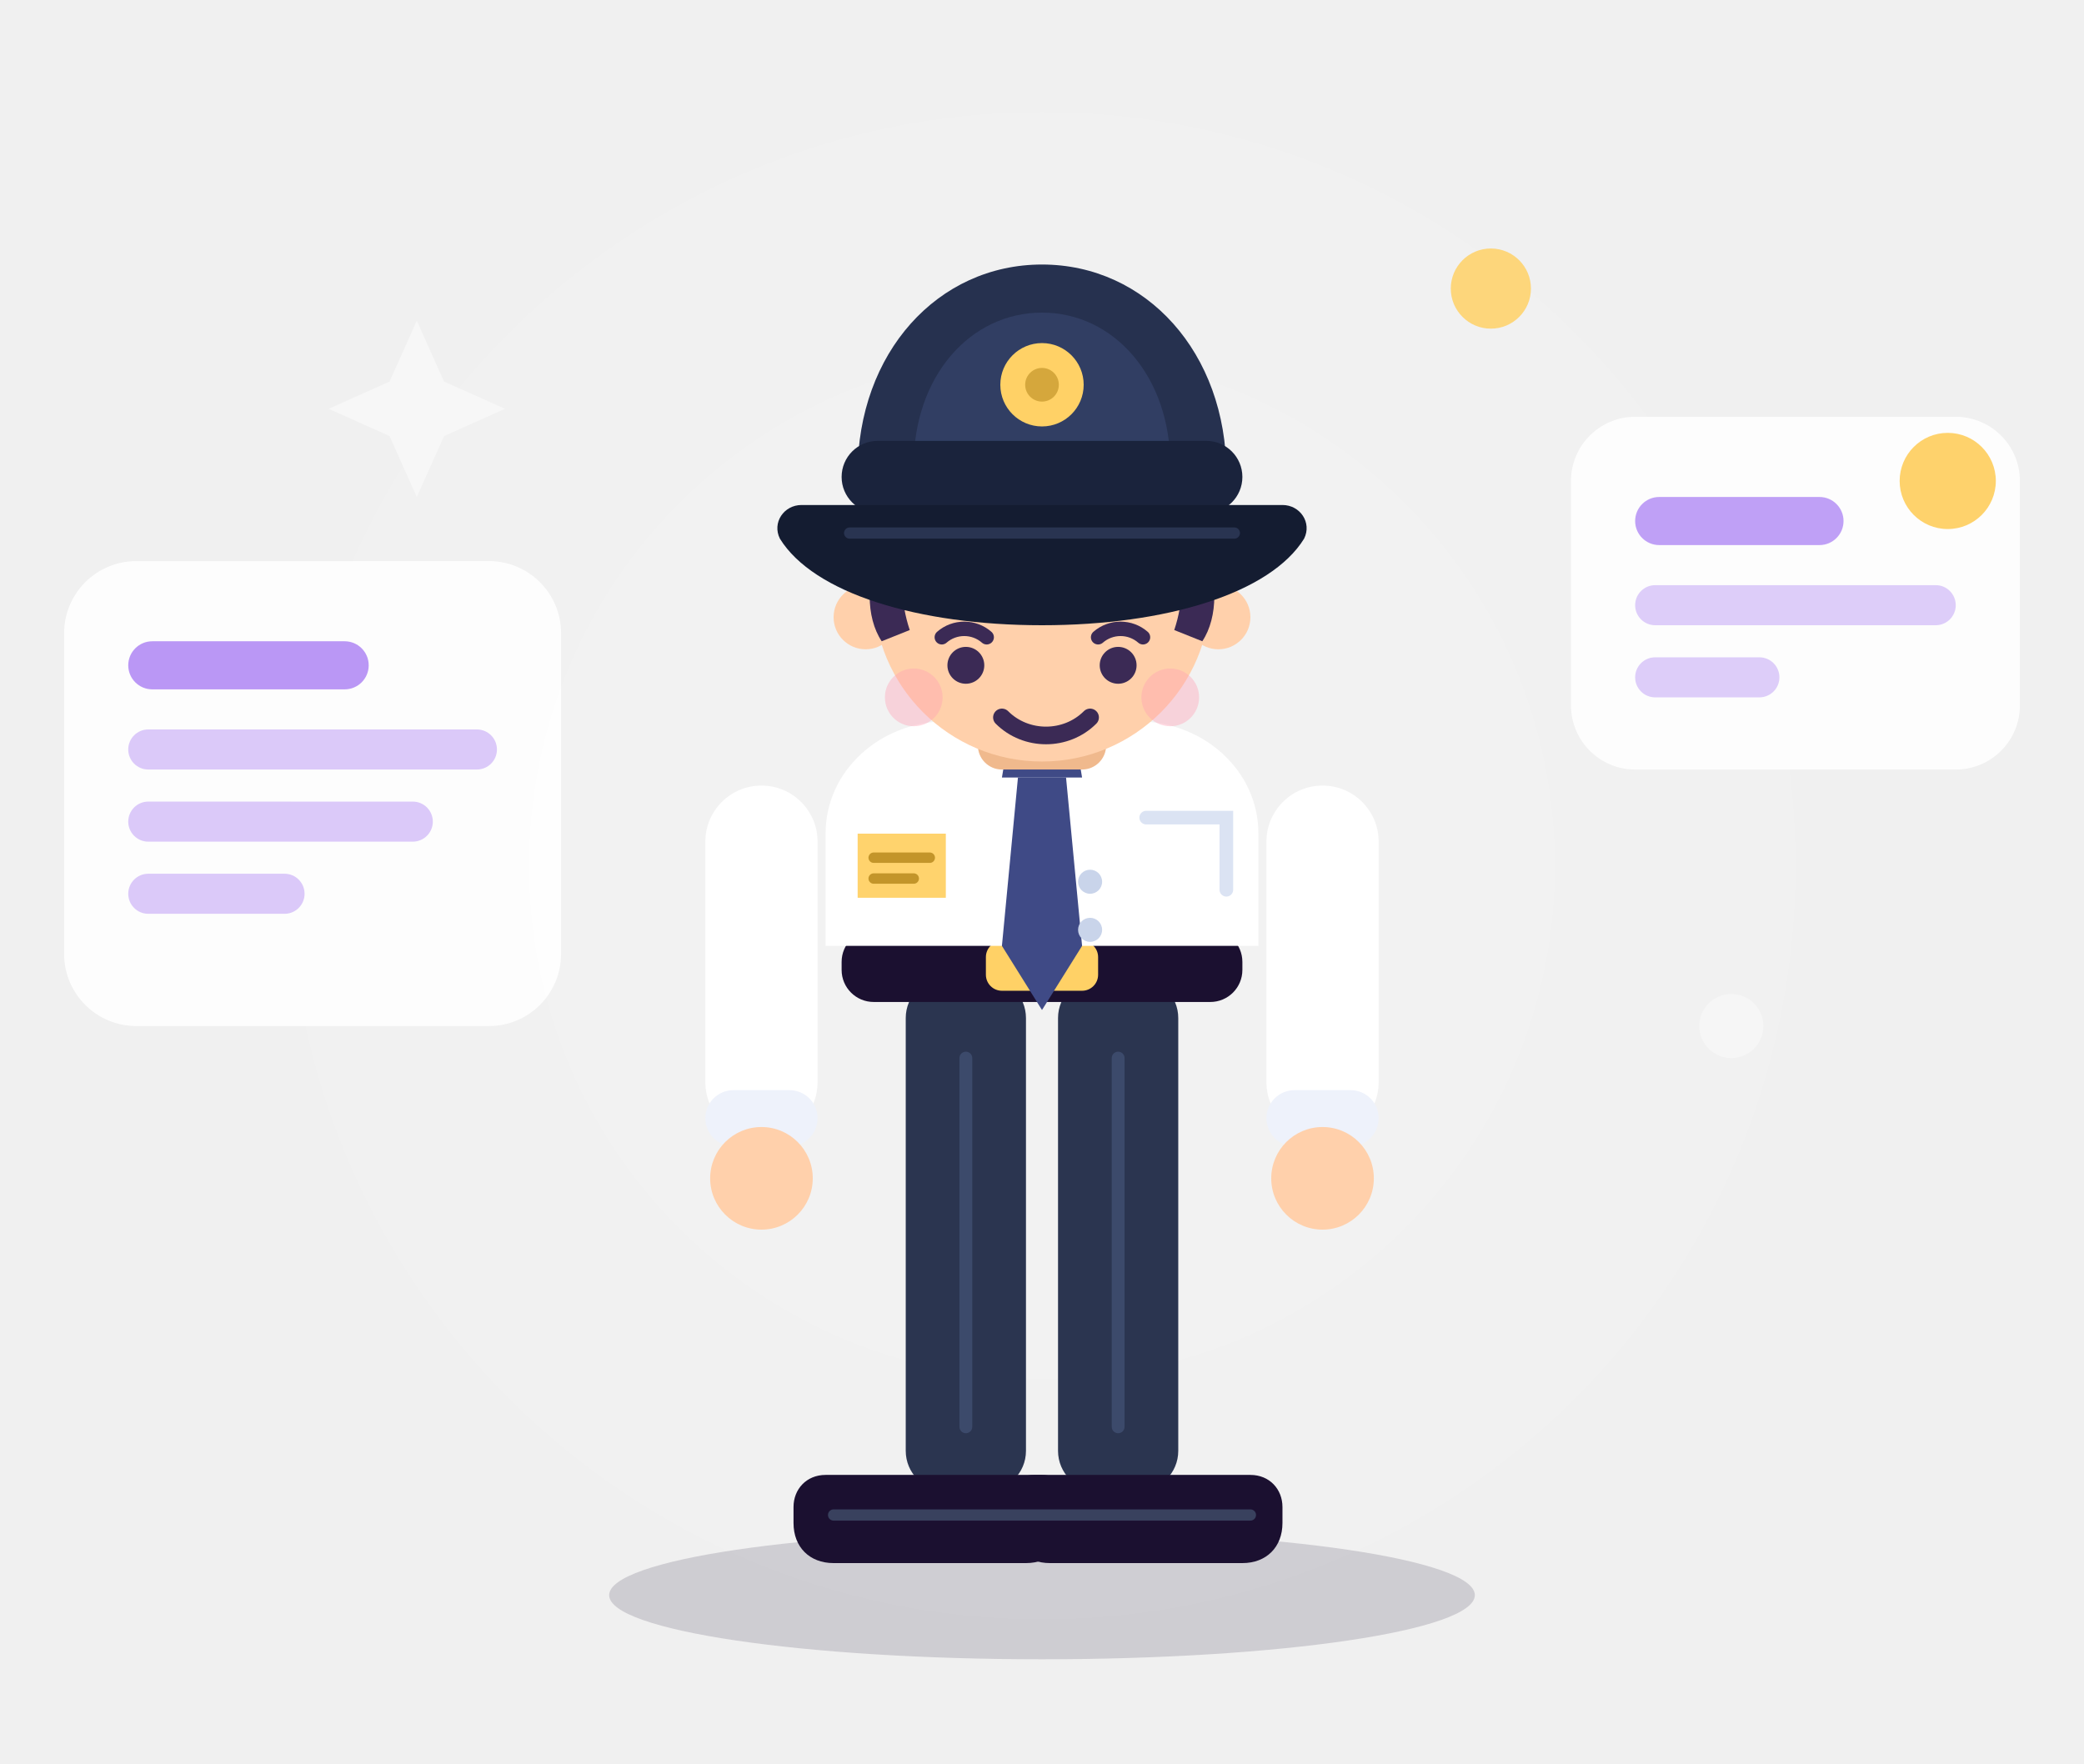
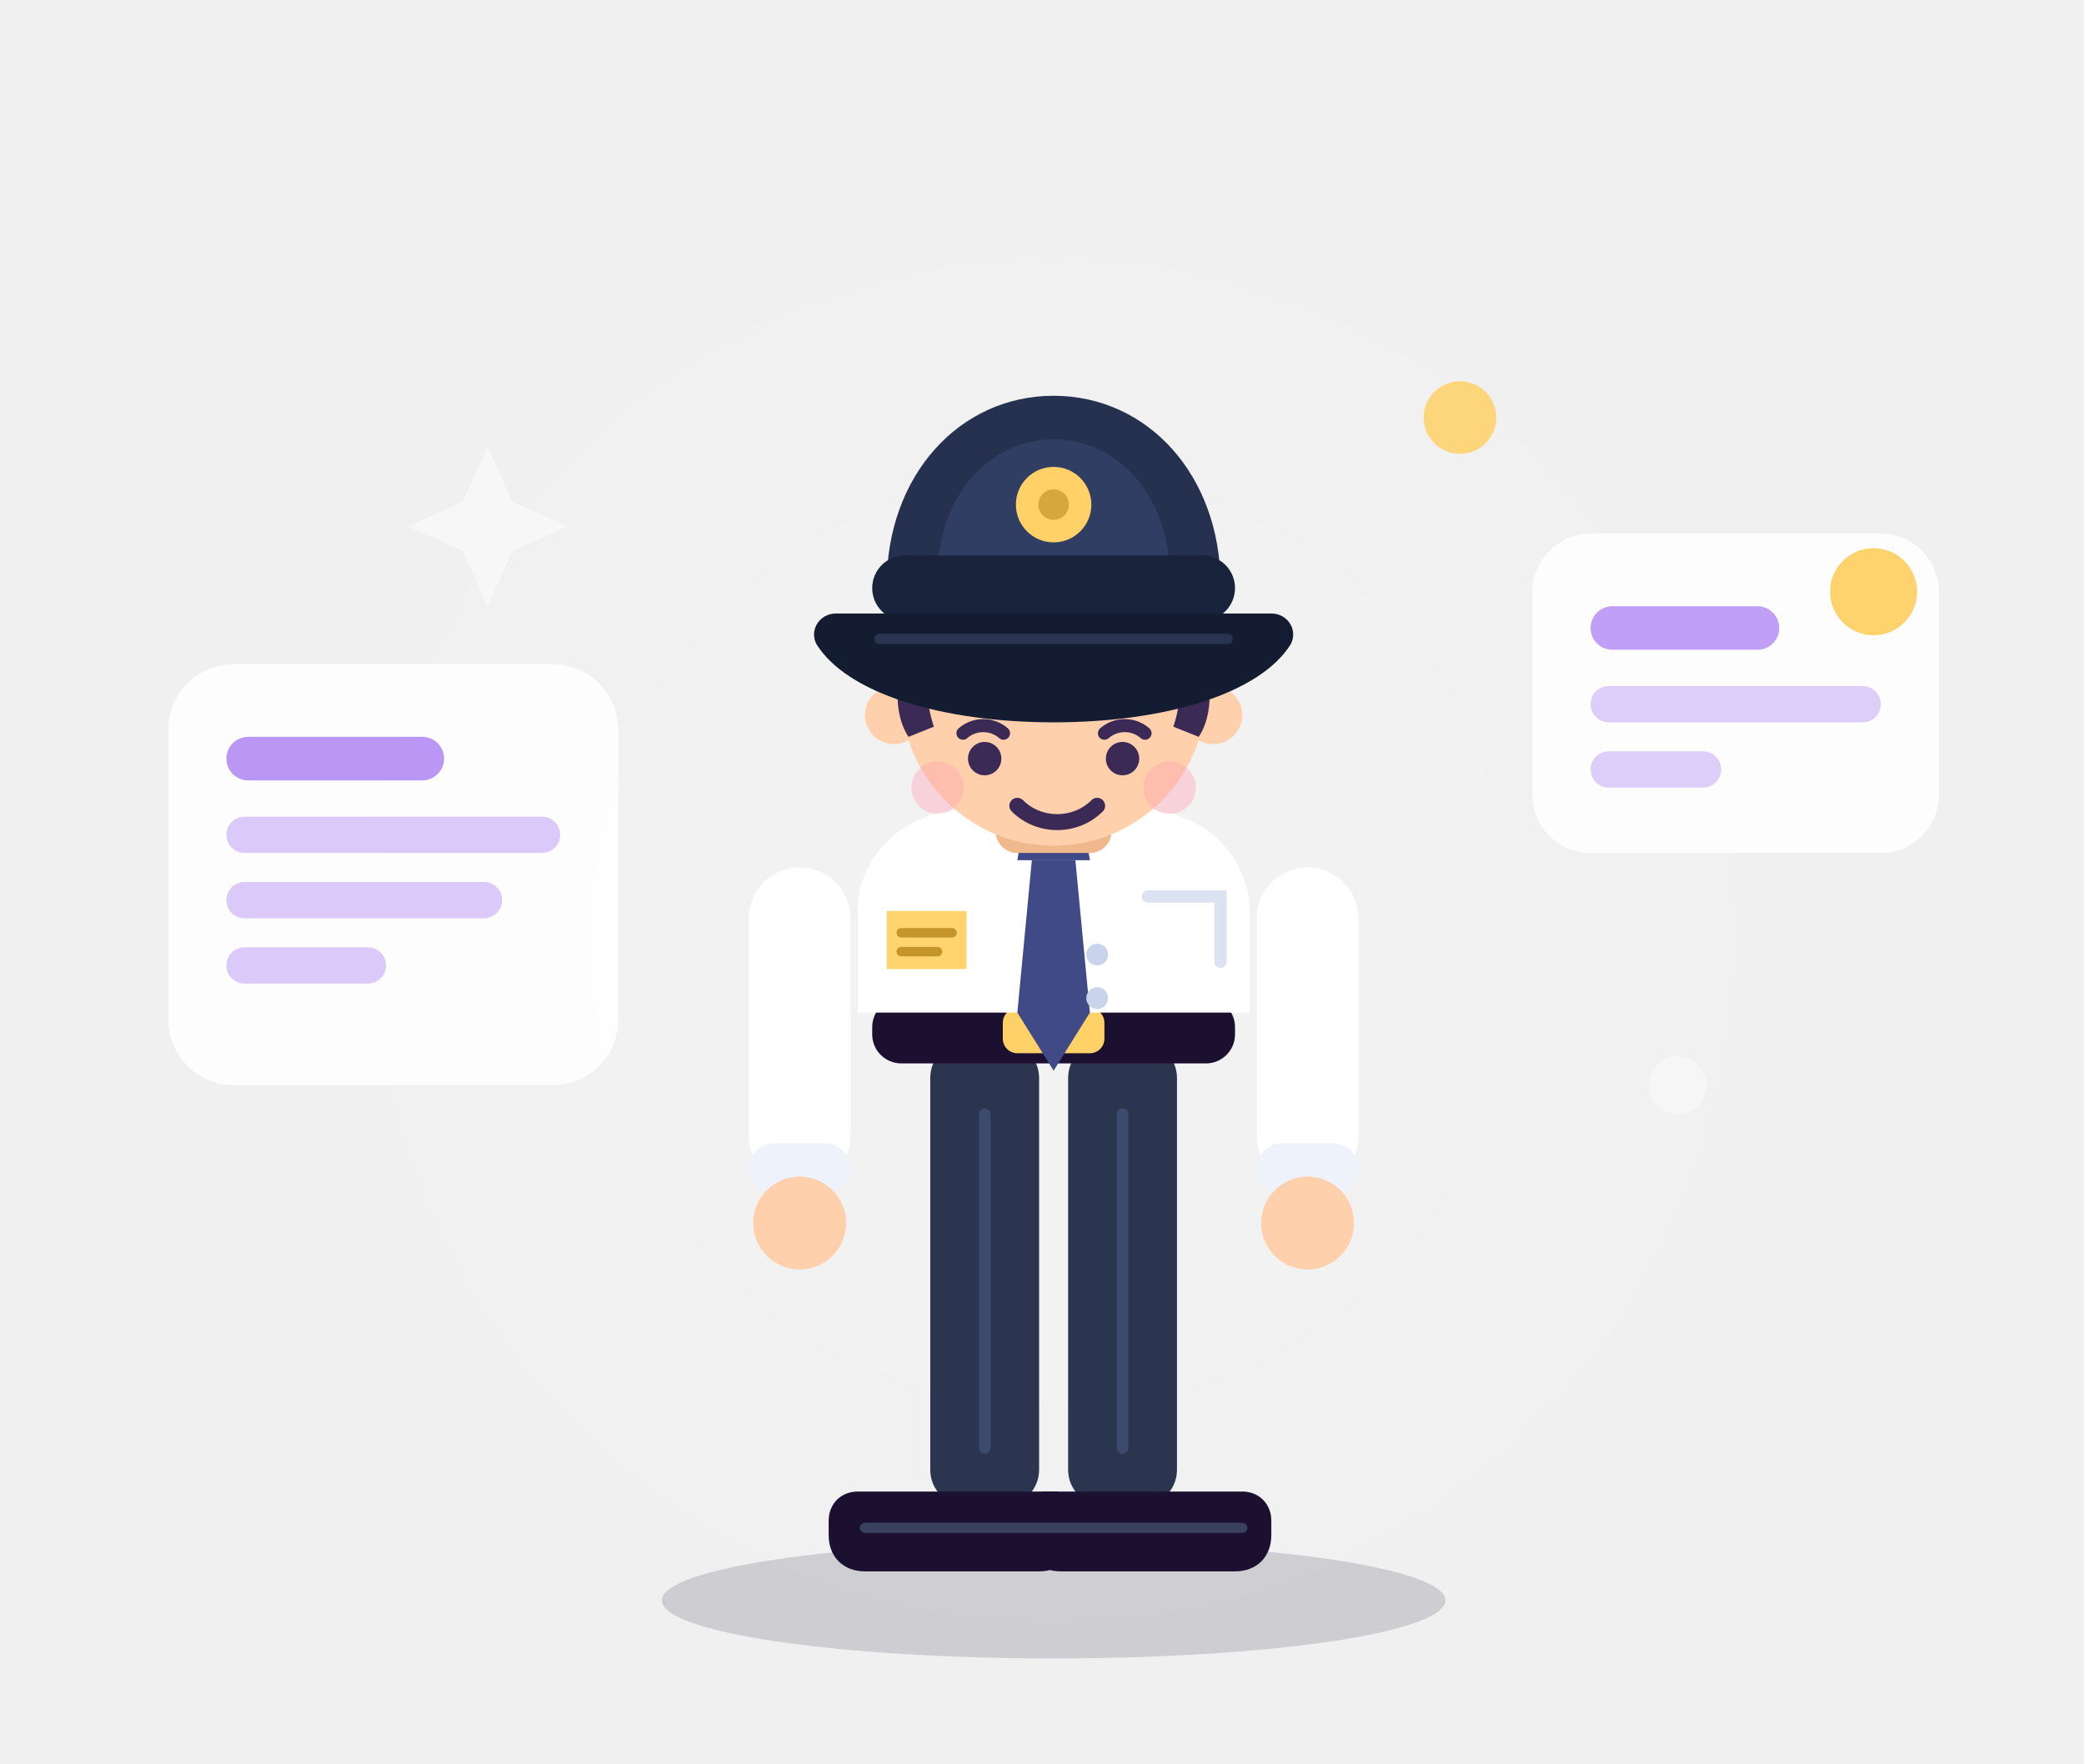
- <svg xmlns="http://www.w3.org/2000/svg" viewBox="0 0 260 220" aria-hidden="true" focusable="false">
-   <circle cx="130" cy="108" r="94" fill="#ffffff" opacity=".10" />
-   <circle cx="130" cy="108" r="64" fill="#ffffff" opacity=".07" />
-   <ellipse cx="130" cy="199" rx="54" ry="8" fill="#1b1030" opacity=".16" />
-   <rect x="113" y="122" width="15" height="64" rx="5" fill="#2b3550" />
-   <rect x="132" y="122" width="15" height="64" rx="5" fill="#2b3550" />
-   <path d="M120.5 132v46M139.5 132v46" stroke="#3c4a6b" stroke-width="1.6" stroke-linecap="round" />
-   <path d="M104 184h26c2 0 3 1.4 3 3v3c0 3-2 5-5 5h-24c-3 0-5-2-5-5v-2c0-2.2 1.6-4 4-4z" fill="#1b1030" />
-   <path d="M130 184h26c2.4 0 4 1.8 4 4v2c0 3-2 5-5 5h-24c-3 0-5-2-5-5v-3c0-1.6 1-3 3-3z" fill="#1b1030" />
-   <path d="M104 189h26M130 189h26" stroke="#39415e" stroke-width="1.4" stroke-linecap="round" />
-   <rect x="105" y="116" width="50" height="9" rx="4" fill="#1b1030" />
-   <rect x="123" y="117.4" width="14" height="6.2" rx="2" fill="#ffd166" />
-   <path d="M103 118V104c0-8 7-14 15-14h24c8 0 15 6 15 14v14z" fill="#ffffff" />
-   <path d="M121 90l9 10 9-10-9-7z" fill="#e6ebf7" />
-   <path d="M126 91h8l1 6h-10z" fill="#3f4a86" />
-   <path d="M127 97h6l2 21-5 8-5-8z" fill="#3f4a86" />
-   <path d="M143 102h10v9" stroke="#dbe3f3" stroke-width="1.7" fill="none" stroke-linecap="round" />
-   <path d="M107 104h11v8h-11z" fill="#ffd166" opacity=".95" />
-   <path d="M109 107h7M109 109.6h5" stroke="#b98b1f" stroke-width="1.3" stroke-linecap="round" opacity=".85" />
-   <circle cx="136" cy="110" r="1.5" fill="#c9d4ea" />
-   <circle cx="136" cy="116" r="1.5" fill="#c9d4ea" />
-   <rect x="88" y="98" width="14" height="44" rx="7" fill="#ffffff" />
-   <rect x="88" y="136" width="14" height="7" rx="3.5" fill="#eef2fb" />
-   <circle cx="95" cy="147" r="6.4" fill="#ffd0ab" />
-   <rect x="158" y="98" width="14" height="44" rx="7" fill="#ffffff" />
-   <rect x="158" y="136" width="14" height="7" rx="3.5" fill="#eef2fb" />
-   <circle cx="165" cy="147" r="6.4" fill="#ffd0ab" />
-   <rect x="122" y="82" width="16" height="14" rx="3" fill="#f0b98d" />
-   <circle cx="108" cy="77" r="4" fill="#ffd0ab" />
-   <circle cx="152" cy="77" r="4" fill="#ffd0ab" />
-   <circle cx="130" cy="74" r="21" fill="#ffd0ab" />
-   <path d="M110 68c-2 4-2 9 0 12l3.5-1.4c-1.2-3.6-1.2-7 0-10.6z" fill="#3b2a55" />
-   <path d="M150 68c2 4 2 9 0 12l-3.5-1.4c1.2-3.6 1.2-7 0-10.6z" fill="#3b2a55" />
-   <path d="M117.5 79.5c1.6-1.4 4-1.4 5.6 0M137 79.5c1.6-1.4 4-1.4 5.6 0" stroke="#3b2a55" stroke-width="1.8" stroke-linecap="round" fill="none" />
-   <circle cx="120.5" cy="83" r="2.3" fill="#3b2a55" />
-   <circle cx="139.5" cy="83" r="2.3" fill="#3b2a55" />
-   <path d="M125 89.5c3 3 8 3 11 0" stroke="#3b2a55" stroke-width="2.2" stroke-linecap="round" fill="none" />
-   <circle cx="114" cy="87" r="3.6" fill="#ff9db3" opacity=".38" />
-   <circle cx="146" cy="87" r="3.6" fill="#ff9db3" opacity=".38" />
-   <path d="M107 59c0-15 10-26 23-26s23 11 23 26z" fill="#26314f" />
-   <path d="M114 58c0-11 7-19 16-19s16 8 16 19z" fill="#313e63" />
-   <rect x="105" y="55" width="50" height="9" rx="4.5" fill="#1a233c" />
-   <path d="M100 63h60c2.2 0 3.7 2.2 2.7 4.2C158.5 74 145.5 78 130 78s-28.5-4-32.7-10.8c-1-2 .5-4.2 2.7-4.2z" fill="#141c31" />
-   <path d="M106 66.5h48" stroke="#2b3654" stroke-width="1.4" stroke-linecap="round" opacity=".9" />
-   <circle cx="130" cy="48" r="5.2" fill="#ffd166" />
-   <circle cx="130" cy="48" r="2.1" fill="#b98b1f" opacity=".6" />
-   <g opacity=".95">
-     <rect x="8" y="70" width="62" height="58" rx="9" fill="#ffffff" opacity=".93" />
-     <rect x="16" y="80" width="30" height="6" rx="3" fill="#7c3aed" opacity=".55" />
-     <rect x="16" y="91" width="46" height="5" rx="2.5" fill="#7c3aed" opacity=".28" />
-     <rect x="16" y="100" width="38" height="5" rx="2.5" fill="#7c3aed" opacity=".28" />
-     <rect x="16" y="109" width="22" height="5" rx="2.5" fill="#7c3aed" opacity=".28" />
+ <svg xmlns="http://www.w3.org/2000/svg" viewBox="0 0 260 220" aria-hidden="true" focusable="false" data-norm="staff">
+   <g transform="translate(13.76 19.50) scale(0.9053)">
+     <circle cx="130" cy="108" r="94" fill="#ffffff" opacity=".10" />
+     <circle cx="130" cy="108" r="64" fill="#ffffff" opacity=".07" />
+     <ellipse cx="130" cy="199" rx="54" ry="8" fill="#1b1030" opacity=".16" />
+     <rect x="113" y="122" width="15" height="64" rx="5" fill="#2b3550" />
+     <rect x="132" y="122" width="15" height="64" rx="5" fill="#2b3550" />
+     <path d="M120.5 132v46M139.5 132v46" stroke="#3c4a6b" stroke-width="1.6" stroke-linecap="round" />
+     <path d="M104 184h26c2 0 3 1.4 3 3v3c0 3-2 5-5 5h-24c-3 0-5-2-5-5v-2c0-2.2 1.6-4 4-4z" fill="#1b1030" />
+     <path d="M130 184h26c2.4 0 4 1.8 4 4v2c0 3-2 5-5 5h-24c-3 0-5-2-5-5v-3c0-1.6 1-3 3-3z" fill="#1b1030" />
+     <path d="M104 189h26M130 189h26" stroke="#39415e" stroke-width="1.4" stroke-linecap="round" />
+     <rect x="105" y="116" width="50" height="9" rx="4" fill="#1b1030" />
+     <rect x="123" y="117.4" width="14" height="6.2" rx="2" fill="#ffd166" />
+     <path d="M103 118V104c0-8 7-14 15-14h24c8 0 15 6 15 14v14z" fill="#ffffff" />
+     <path d="M121 90l9 10 9-10-9-7z" fill="#e6ebf7" />
+     <path d="M126 91h8l1 6h-10z" fill="#3f4a86" />
+     <path d="M127 97h6l2 21-5 8-5-8z" fill="#3f4a86" />
+     <path d="M143 102h10v9" stroke="#dbe3f3" stroke-width="1.7" fill="none" stroke-linecap="round" />
+     <path d="M107 104h11v8h-11z" fill="#ffd166" opacity=".95" />
+     <path d="M109 107h7M109 109.6h5" stroke="#b98b1f" stroke-width="1.3" stroke-linecap="round" opacity=".85" />
+     <circle cx="136" cy="110" r="1.5" fill="#c9d4ea" />
+     <circle cx="136" cy="116" r="1.5" fill="#c9d4ea" />
+     <rect x="88" y="98" width="14" height="44" rx="7" fill="#ffffff" />
+     <rect x="88" y="136" width="14" height="7" rx="3.5" fill="#eef2fb" />
+     <circle cx="95" cy="147" r="6.4" fill="#ffd0ab" />
+     <rect x="158" y="98" width="14" height="44" rx="7" fill="#ffffff" />
+     <rect x="158" y="136" width="14" height="7" rx="3.5" fill="#eef2fb" />
+     <circle cx="165" cy="147" r="6.4" fill="#ffd0ab" />
+     <rect x="122" y="82" width="16" height="14" rx="3" fill="#f0b98d" />
+     <circle cx="108" cy="77" r="4" fill="#ffd0ab" />
+     <circle cx="152" cy="77" r="4" fill="#ffd0ab" />
+     <circle cx="130" cy="74" r="21" fill="#ffd0ab" />
+     <path d="M110 68c-2 4-2 9 0 12l3.5-1.4c-1.2-3.6-1.2-7 0-10.6z" fill="#3b2a55" />
+     <path d="M150 68c2 4 2 9 0 12l-3.5-1.4c1.2-3.6 1.2-7 0-10.6z" fill="#3b2a55" />
+     <path d="M117.5 79.5c1.6-1.4 4-1.4 5.6 0M137 79.5c1.6-1.4 4-1.4 5.6 0" stroke="#3b2a55" stroke-width="1.8" stroke-linecap="round" fill="none" />
+     <circle cx="120.5" cy="83" r="2.3" fill="#3b2a55" />
+     <circle cx="139.5" cy="83" r="2.3" fill="#3b2a55" />
+     <path d="M125 89.5c3 3 8 3 11 0" stroke="#3b2a55" stroke-width="2.2" stroke-linecap="round" fill="none" />
+     <circle cx="114" cy="87" r="3.6" fill="#ff9db3" opacity=".38" />
+     <circle cx="146" cy="87" r="3.6" fill="#ff9db3" opacity=".38" />
+     <path d="M107 59c0-15 10-26 23-26s23 11 23 26z" fill="#26314f" />
+     <path d="M114 58c0-11 7-19 16-19s16 8 16 19z" fill="#313e63" />
+     <rect x="105" y="55" width="50" height="9" rx="4.5" fill="#1a233c" />
+     <path d="M100 63h60c2.2 0 3.7 2.2 2.7 4.2C158.5 74 145.5 78 130 78s-28.5-4-32.7-10.8c-1-2 .5-4.2 2.7-4.2z" fill="#141c31" />
+     <path d="M106 66.5h48" stroke="#2b3654" stroke-width="1.4" stroke-linecap="round" opacity=".9" />
+     <circle cx="130" cy="48" r="5.2" fill="#ffd166" />
+     <circle cx="130" cy="48" r="2.1" fill="#b98b1f" opacity=".6" />
+     <g opacity=".95">
+       <rect x="8" y="70" width="62" height="58" rx="9" fill="#ffffff" opacity=".93" />
+       <rect x="16" y="80" width="30" height="6" rx="3" fill="#7c3aed" opacity=".55" />
+       <rect x="16" y="91" width="46" height="5" rx="2.5" fill="#7c3aed" opacity=".28" />
+       <rect x="16" y="100" width="38" height="5" rx="2.5" fill="#7c3aed" opacity=".28" />
+       <rect x="16" y="109" width="22" height="5" rx="2.5" fill="#7c3aed" opacity=".28" />
+     </g>
+     <g opacity=".95">
+       <rect x="196" y="52" width="56" height="44" rx="8" fill="#ffffff" opacity=".93" />
+       <rect x="204" y="62" width="26" height="6" rx="3" fill="#7c3aed" opacity=".5" />
+       <rect x="204" y="73" width="40" height="5" rx="2.5" fill="#7c3aed" opacity=".26" />
+       <rect x="204" y="82" width="18" height="5" rx="2.5" fill="#7c3aed" opacity=".26" />
+       <circle cx="243" cy="60" r="6" fill="#ffd166" />
+     </g>
+     <path d="M52 40l3.4 7.6 7.6 3.4-7.6 3.4L52 62l-3.4-7.6L41 51l7.6-3.4z" fill="#ffffff" opacity=".45" />
+     <circle cx="216" cy="128" r="4" fill="#ffffff" opacity=".34" />
+     <circle cx="186" cy="36" r="5" fill="#ffd166" opacity=".85" />
  </g>
-   <g opacity=".95">
-     <rect x="196" y="52" width="56" height="44" rx="8" fill="#ffffff" opacity=".93" />
-     <rect x="204" y="62" width="26" height="6" rx="3" fill="#7c3aed" opacity=".5" />
-     <rect x="204" y="73" width="40" height="5" rx="2.5" fill="#7c3aed" opacity=".26" />
-     <rect x="204" y="82" width="18" height="5" rx="2.5" fill="#7c3aed" opacity=".26" />
-     <circle cx="243" cy="60" r="6" fill="#ffd166" />
-   </g>
-   <path d="M52 40l3.4 7.6 7.6 3.4-7.6 3.4L52 62l-3.4-7.6L41 51l7.6-3.4z" fill="#ffffff" opacity=".45" />
-   <circle cx="216" cy="128" r="4" fill="#ffffff" opacity=".34" />
-   <circle cx="186" cy="36" r="5" fill="#ffd166" opacity=".85" />
</svg>
